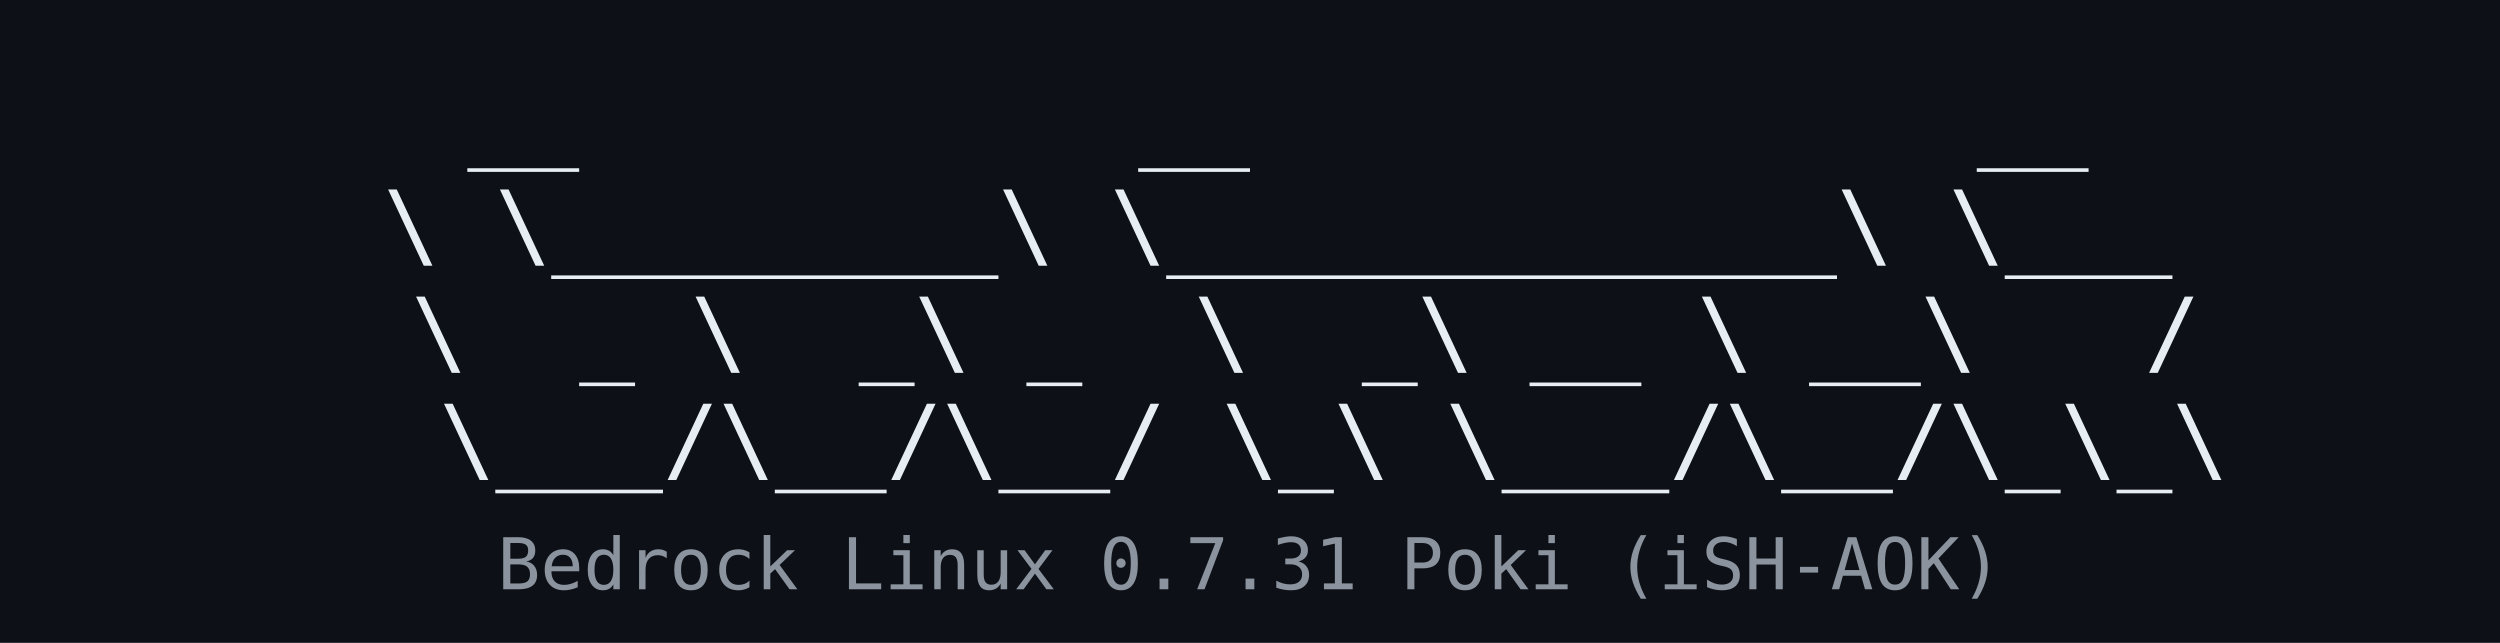
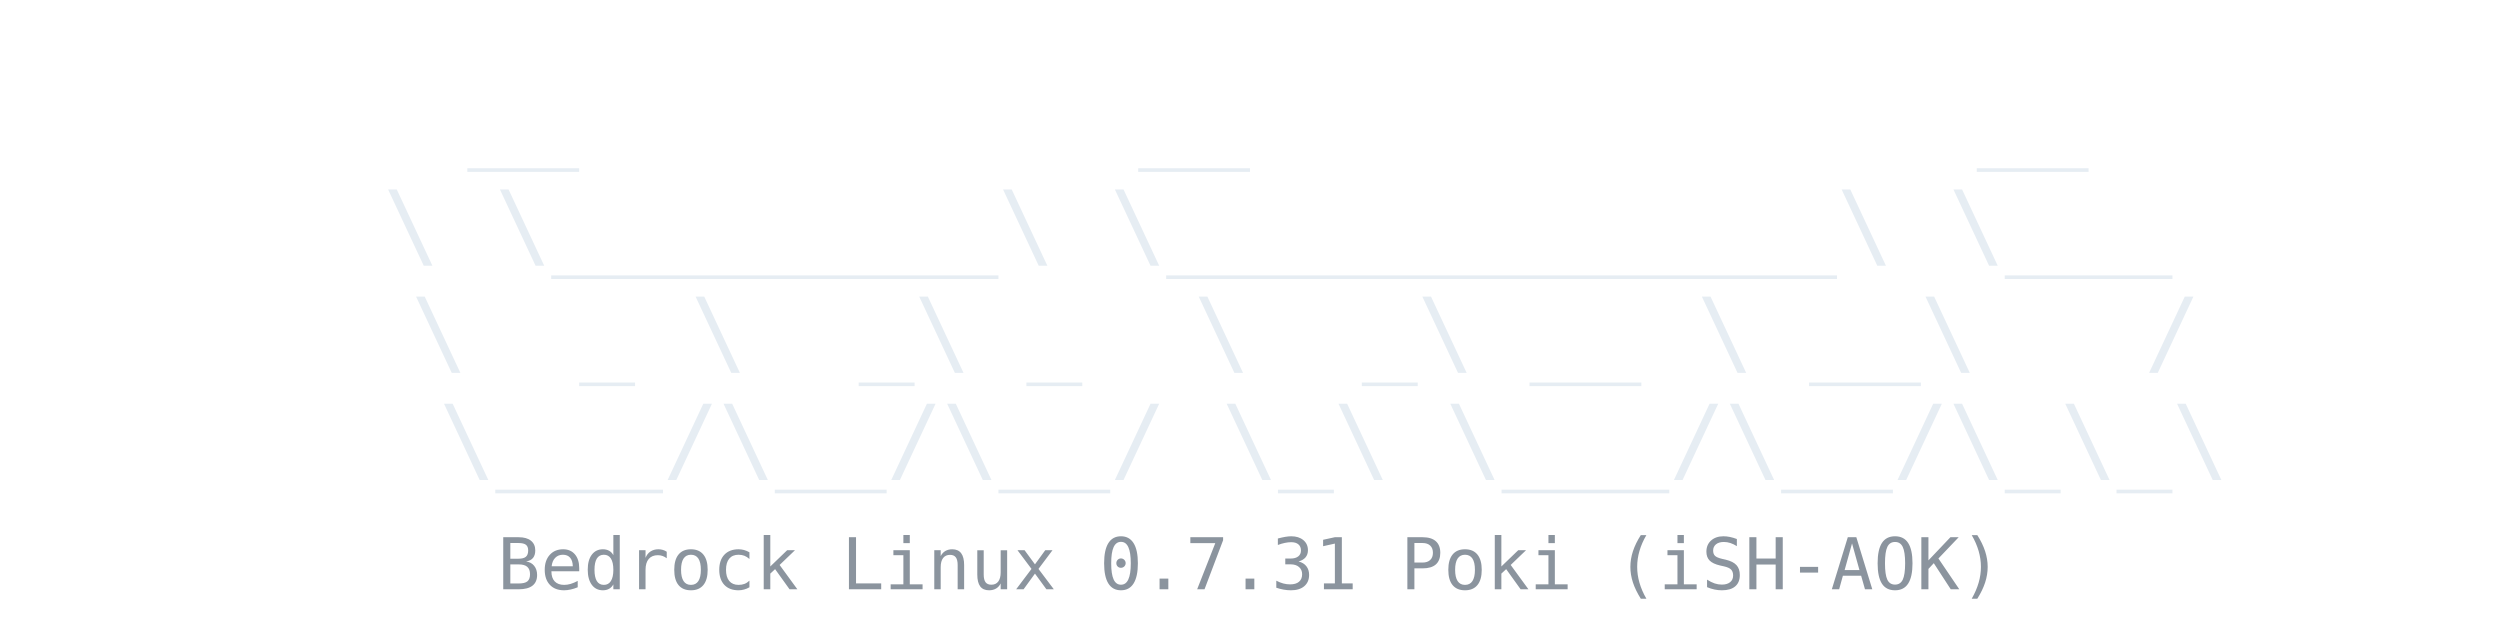
<svg xmlns="http://www.w3.org/2000/svg" viewBox="0 0 700 180">
-   <rect width="700" height="180" fill="#0d1117" />
  <text x="350" y="42" text-anchor="middle" font-family="monospace" font-size="26" fill="#e6edf3" xml:space="preserve"> __          __             __</text>
  <text x="350" y="72" text-anchor="middle" font-family="monospace" font-size="26" fill="#e6edf3" xml:space="preserve"> \ \________\ \____________\ \___</text>
  <text x="350" y="102" text-anchor="middle" font-family="monospace" font-size="26" fill="#e6edf3" xml:space="preserve">  \  _ \  _\ _  \  _\ __ \ __\   /</text>
  <text x="350" y="132" text-anchor="middle" font-family="monospace" font-size="26" fill="#e6edf3" xml:space="preserve">   \___/\__/\__/ \_\ \___/\__/\_\_\</text>
  <text x="350" y="165" text-anchor="middle" font-family="monospace" font-size="20" fill="#8b949e" xml:space="preserve">Bedrock Linux 0.7.31 Poki (iSH-AOK)</text>
</svg>
